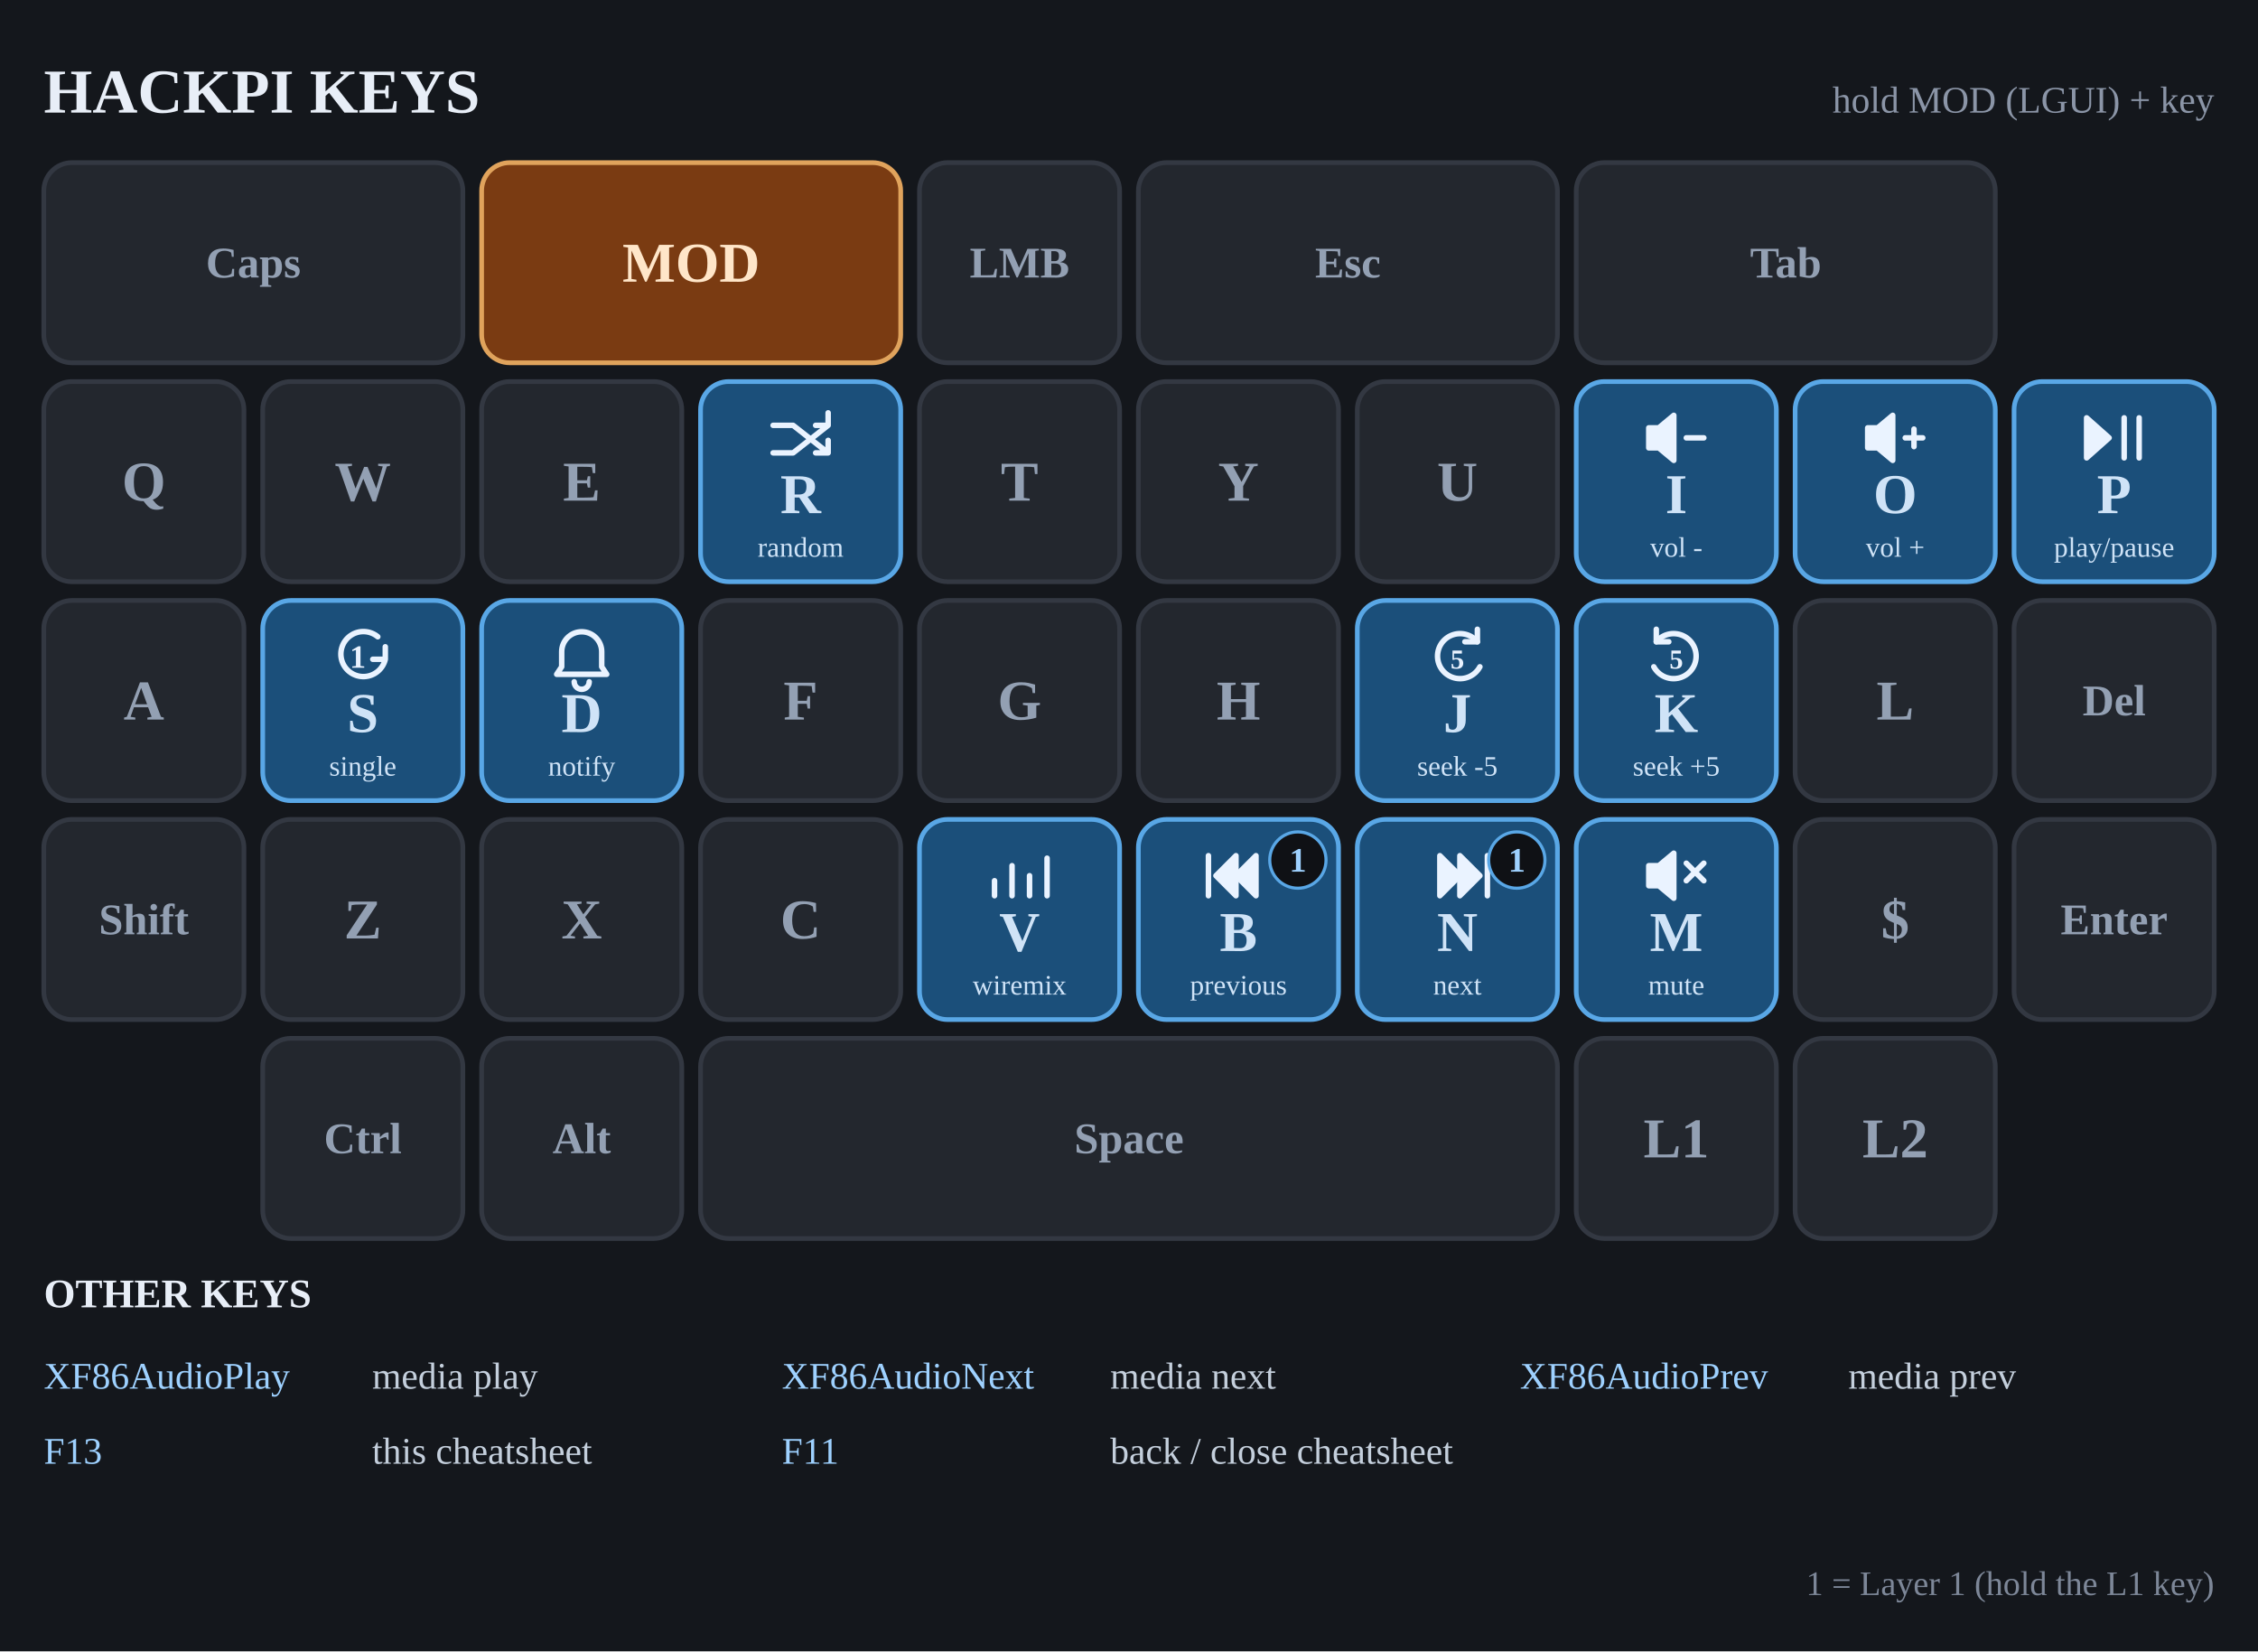
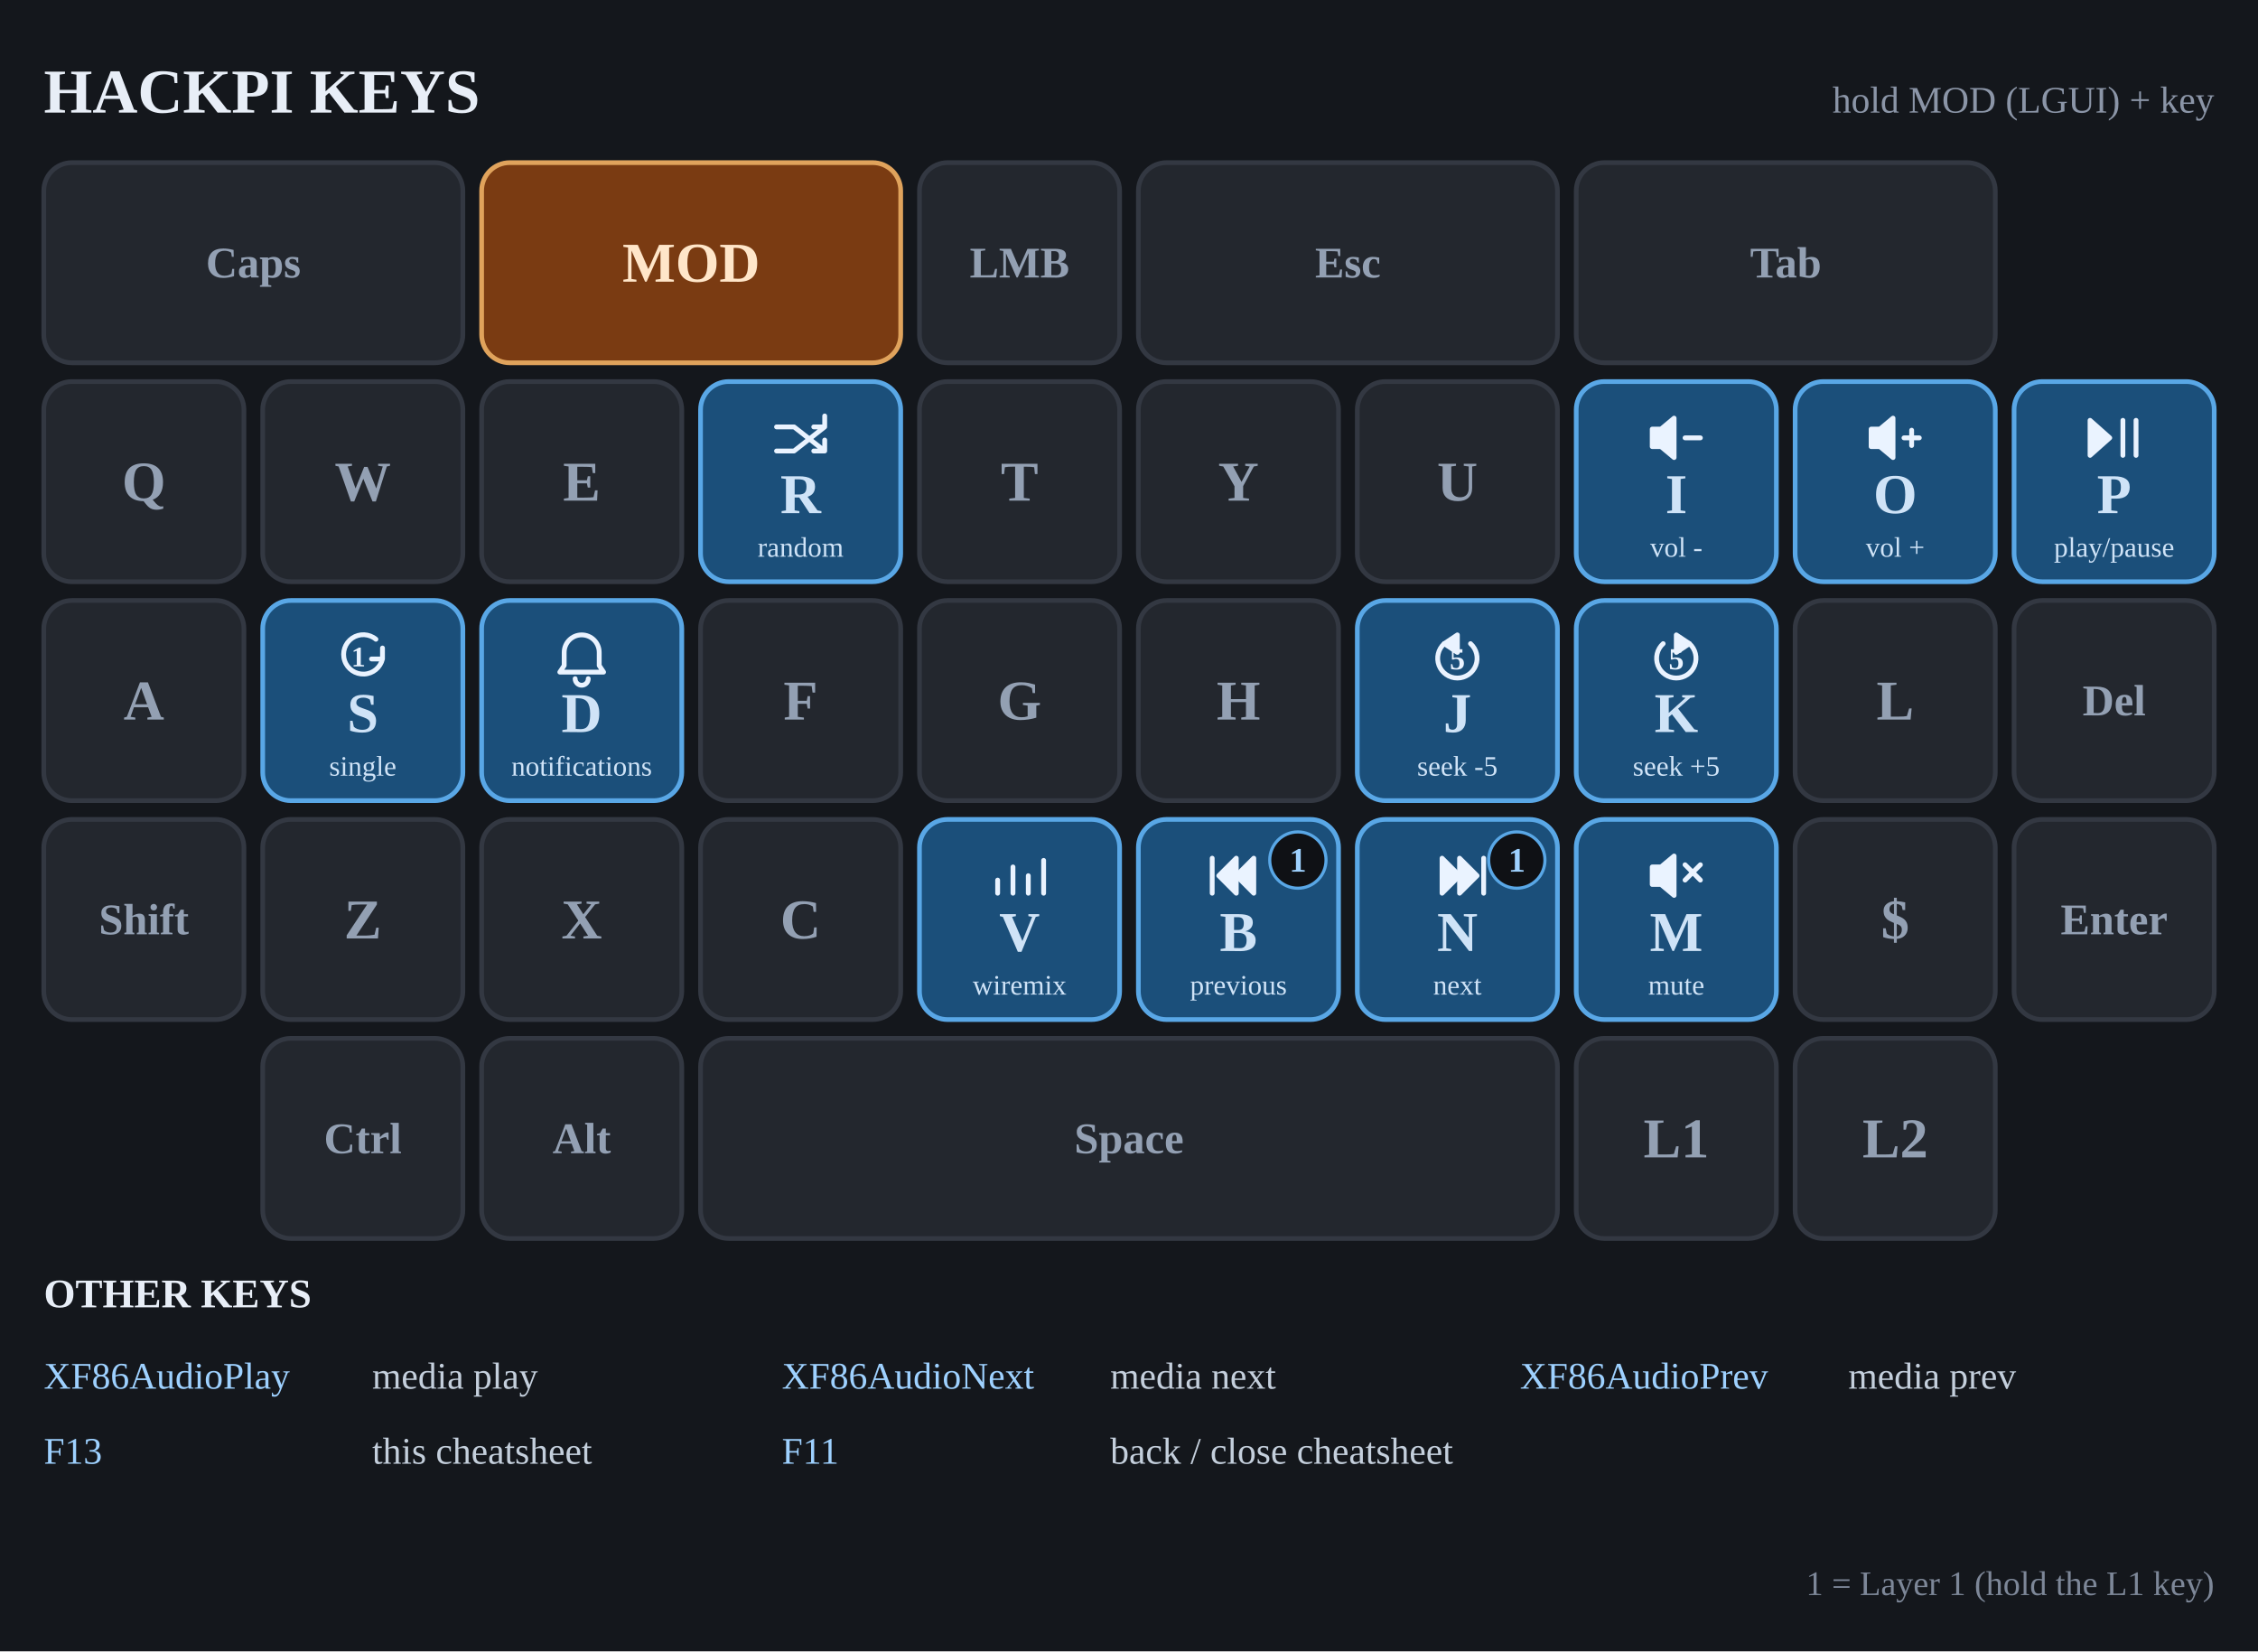
<svg xmlns="http://www.w3.org/2000/svg" width="722" height="528" viewBox="0 0 722 528">
  <rect width="722" height="528" fill="#14171c" />
  <text x="14" y="36" font-size="20" font-weight="bold" fill="#e8eef7">HACKPI KEYS</text>
  <text x="708" y="36" font-size="12" fill="#8b95a7" text-anchor="end">hold MOD (LGUI) + key</text>
  <rect x="14" y="52" width="134" height="64" rx="9" fill="#23272e" stroke="#333842" stroke-width="1.5" />
  <text x="81.0" y="84.0" font-size="14" font-weight="bold" fill="#93a0b3" text-anchor="middle" dominant-baseline="central">Caps</text>
  <rect x="154" y="52" width="134" height="64" rx="9" fill="#7a3b12" stroke="#e0a35c" stroke-width="1.5" />
  <text x="221.0" y="84.0" font-size="18" font-weight="bold" fill="#ffe6c9" text-anchor="middle" dominant-baseline="central">MOD</text>
  <rect x="294" y="52" width="64" height="64" rx="9" fill="#23272e" stroke="#333842" stroke-width="1.5" />
  <text x="326.0" y="84.0" font-size="14" font-weight="bold" fill="#93a0b3" text-anchor="middle" dominant-baseline="central">LMB</text>
  <rect x="364" y="52" width="134" height="64" rx="9" fill="#23272e" stroke="#333842" stroke-width="1.5" />
  <text x="431.0" y="84.0" font-size="14" font-weight="bold" fill="#93a0b3" text-anchor="middle" dominant-baseline="central">Esc</text>
  <rect x="504" y="52" width="134" height="64" rx="9" fill="#23272e" stroke="#333842" stroke-width="1.5" />
  <text x="571.0" y="84.0" font-size="14" font-weight="bold" fill="#93a0b3" text-anchor="middle" dominant-baseline="central">Tab</text>
  <rect x="14" y="122" width="64" height="64" rx="9" fill="#23272e" stroke="#333842" stroke-width="1.5" />
  <text x="46.0" y="154.0" font-size="18" font-weight="bold" fill="#93a0b3" text-anchor="middle" dominant-baseline="central">Q</text>
  <rect x="84" y="122" width="64" height="64" rx="9" fill="#23272e" stroke="#333842" stroke-width="1.5" />
  <text x="116.0" y="154.0" font-size="18" font-weight="bold" fill="#93a0b3" text-anchor="middle" dominant-baseline="central">W</text>
  <rect x="154" y="122" width="64" height="64" rx="9" fill="#23272e" stroke="#333842" stroke-width="1.5" />
  <text x="186.0" y="154.0" font-size="18" font-weight="bold" fill="#93a0b3" text-anchor="middle" dominant-baseline="central">E</text>
  <rect x="224" y="122" width="64" height="64" rx="9" fill="#1b4f7a" stroke="#59a7e6" stroke-width="1.5" />
-   <g transform="translate(256.0,140) scale(0.8)">
+   <g transform="translate(256.0,140) scale(0.7)">
    <path d="M -11,-5 L -3,-5 L 11,6 M 6,6 L 11,6 L 11,1" fill="none" stroke="#eaf3ff" stroke-width="2.2" stroke-linecap="round" stroke-linejoin="round" />
    <path d="M -11,6 L -3,6 L 11,-5 M 6,-5 L 11,-5 L 11,-10" fill="none" stroke="#eaf3ff" stroke-width="2.2" stroke-linecap="round" stroke-linejoin="round" />
  </g>
  <text x="256.0" y="178" font-size="9" fill="#cfe3f7" text-anchor="middle">random</text>
  <text x="256.0" y="158.0" font-size="18" font-weight="bold" fill="#cfe3f7" text-anchor="middle" dominant-baseline="central">R</text>
  <rect x="294" y="122" width="64" height="64" rx="9" fill="#23272e" stroke="#333842" stroke-width="1.5" />
  <text x="326.0" y="154.0" font-size="18" font-weight="bold" fill="#93a0b3" text-anchor="middle" dominant-baseline="central">T</text>
  <rect x="364" y="122" width="64" height="64" rx="9" fill="#23272e" stroke="#333842" stroke-width="1.5" />
  <text x="396.0" y="154.0" font-size="18" font-weight="bold" fill="#93a0b3" text-anchor="middle" dominant-baseline="central">Y</text>
  <rect x="434" y="122" width="64" height="64" rx="9" fill="#23272e" stroke="#333842" stroke-width="1.5" />
  <text x="466.0" y="154.0" font-size="18" font-weight="bold" fill="#93a0b3" text-anchor="middle" dominant-baseline="central">U</text>
  <rect x="504" y="122" width="64" height="64" rx="9" fill="#1b4f7a" stroke="#59a7e6" stroke-width="1.5" />
-   <g transform="translate(536.0,140) scale(0.8)">
+   <g transform="translate(536.0,140) scale(0.7)">
    <path d="M -11,-4 L -7,-4 L -1,-9 L -1,9 L -7,4 L -11,4 Z" fill="#eaf3ff" stroke="#eaf3ff" stroke-width="2.2" stroke-linecap="round" stroke-linejoin="round" />
    <path d="M 4,0 L 11,0" fill="none" stroke="#eaf3ff" stroke-width="2.2" stroke-linecap="round" stroke-linejoin="round" />
  </g>
  <text x="536.0" y="178" font-size="9" fill="#cfe3f7" text-anchor="middle">vol -</text>
  <text x="536.0" y="158.0" font-size="18" font-weight="bold" fill="#cfe3f7" text-anchor="middle" dominant-baseline="central">I</text>
  <rect x="574" y="122" width="64" height="64" rx="9" fill="#1b4f7a" stroke="#59a7e6" stroke-width="1.5" />
-   <g transform="translate(606.0,140) scale(0.8)">
+   <g transform="translate(606.0,140) scale(0.7)">
    <path d="M -11,-4 L -7,-4 L -1,-9 L -1,9 L -7,4 L -11,4 Z" fill="#eaf3ff" stroke="#eaf3ff" stroke-width="2.2" stroke-linecap="round" stroke-linejoin="round" />
    <path d="M 4,0 L 11,0 M 7.5,-3.5 L 7.5,3.5" fill="none" stroke="#eaf3ff" stroke-width="2.2" stroke-linecap="round" stroke-linejoin="round" />
  </g>
  <text x="606.0" y="178" font-size="9" fill="#cfe3f7" text-anchor="middle">vol +</text>
  <text x="606.0" y="158.0" font-size="18" font-weight="bold" fill="#cfe3f7" text-anchor="middle" dominant-baseline="central">O</text>
  <rect x="644" y="122" width="64" height="64" rx="9" fill="#1b4f7a" stroke="#59a7e6" stroke-width="1.5" />
-   <g transform="translate(676.0,140) scale(0.8)">
+   <g transform="translate(676.0,140) scale(0.7)">
    <path d="M -11,-8 L -2,0 L -11,8 Z" fill="#eaf3ff" stroke="#eaf3ff" stroke-width="2.2" stroke-linecap="round" stroke-linejoin="round" />
    <path d="M 4,-8 L 4,8 M 10,-8 L 10,8" fill="none" stroke="#eaf3ff" stroke-width="2.2" stroke-linecap="round" stroke-linejoin="round" />
  </g>
  <text x="676.0" y="178" font-size="9" fill="#cfe3f7" text-anchor="middle">play/pause</text>
  <text x="676.0" y="158.0" font-size="18" font-weight="bold" fill="#cfe3f7" text-anchor="middle" dominant-baseline="central">P</text>
  <rect x="14" y="192" width="64" height="64" rx="9" fill="#23272e" stroke="#333842" stroke-width="1.5" />
  <text x="46.0" y="224.0" font-size="18" font-weight="bold" fill="#93a0b3" text-anchor="middle" dominant-baseline="central">A</text>
  <rect x="84" y="192" width="64" height="64" rx="9" fill="#1b4f7a" stroke="#59a7e6" stroke-width="1.5" />
-   <g transform="translate(116.0,210) scale(0.8)">
+   <g transform="translate(116.0,210) scale(0.7)">
    <path d="M 6,-8 A 9,9 0 1 0 9,1 M 9,-4 L 9,1 L 4,1" fill="none" stroke="#eaf3ff" stroke-width="2.2" stroke-linecap="round" stroke-linejoin="round" />
    <text x="-2" y="0" font-size="13" font-weight="bold" fill="#eaf3ff" text-anchor="middle" dominant-baseline="central">1</text>
  </g>
  <text x="116.0" y="248" font-size="9" fill="#cfe3f7" text-anchor="middle">single</text>
  <text x="116.0" y="228.0" font-size="18" font-weight="bold" fill="#cfe3f7" text-anchor="middle" dominant-baseline="central">S</text>
  <rect x="154" y="192" width="64" height="64" rx="9" fill="#1b4f7a" stroke="#59a7e6" stroke-width="1.5" />
-   <g transform="translate(186.0,210) scale(0.8)">
+   <g transform="translate(186.0,210) scale(0.7)">
    <path d="M -8,4 L -8,-2 A 8,8 0 0 1 8,-2 L 8,4 L 10,7 L -10,7 Z" fill="none" stroke="#eaf3ff" stroke-width="2.2" stroke-linecap="round" stroke-linejoin="round" />
    <path d="M -3,10 A 3,3 0 0 0 3,10" fill="none" stroke="#eaf3ff" stroke-width="2.2" stroke-linecap="round" stroke-linejoin="round" />
  </g>
-   <text x="186.0" y="248" font-size="9" fill="#cfe3f7" text-anchor="middle">notify</text>
+   <text x="186.0" y="248" font-size="9" fill="#cfe3f7" text-anchor="middle">notifications</text>
  <text x="186.0" y="228.0" font-size="18" font-weight="bold" fill="#cfe3f7" text-anchor="middle" dominant-baseline="central">D</text>
  <rect x="224" y="192" width="64" height="64" rx="9" fill="#23272e" stroke="#333842" stroke-width="1.5" />
  <text x="256.0" y="224.0" font-size="18" font-weight="bold" fill="#93a0b3" text-anchor="middle" dominant-baseline="central">F</text>
  <rect x="294" y="192" width="64" height="64" rx="9" fill="#23272e" stroke="#333842" stroke-width="1.5" />
  <text x="326.0" y="224.0" font-size="18" font-weight="bold" fill="#93a0b3" text-anchor="middle" dominant-baseline="central">G</text>
  <rect x="364" y="192" width="64" height="64" rx="9" fill="#23272e" stroke="#333842" stroke-width="1.5" />
  <text x="396.0" y="224.0" font-size="18" font-weight="bold" fill="#93a0b3" text-anchor="middle" dominant-baseline="central">H</text>
  <rect x="434" y="192" width="64" height="64" rx="9" fill="#1b4f7a" stroke="#59a7e6" stroke-width="1.5" />
-   <g transform="translate(466.0,210) scale(0.8)">
-     <path d="M 8,-6 A 9,9 0 1 0 9,4" fill="none" stroke="#eaf3ff" stroke-width="2.2" stroke-linecap="round" stroke-linejoin="round" />
-     <path d="M 8,-11 L 8,-6 L 3,-6" fill="none" stroke="#eaf3ff" stroke-width="2.2" stroke-linecap="round" stroke-linejoin="round" />
-     <text x="0" y="1" font-size="11" font-weight="bold" fill="#eaf3ff" text-anchor="middle" dominant-baseline="central">5</text>
+   <g transform="translate(466.0,210) scale(0.7)">
+     <path d="M -6,-6 A 9,9 0 1 0 6,-6" fill="none" stroke="#eaf3ff" stroke-width="2.2" stroke-linecap="round" stroke-linejoin="round" />
+     <path d="M -6,-6 L 0,-10 L 0,-2 Z" fill="#eaf3ff" stroke="#eaf3ff" stroke-width="2.2" stroke-linecap="round" stroke-linejoin="round" />
+     <text x="0" y="1" font-size="14" font-weight="bold" fill="#eaf3ff" text-anchor="middle" dominant-baseline="central">5</text>
  </g>
  <text x="466.0" y="248" font-size="9" fill="#cfe3f7" text-anchor="middle">seek -5</text>
  <text x="466.0" y="228.0" font-size="18" font-weight="bold" fill="#cfe3f7" text-anchor="middle" dominant-baseline="central">J</text>
  <rect x="504" y="192" width="64" height="64" rx="9" fill="#1b4f7a" stroke="#59a7e6" stroke-width="1.5" />
-   <g transform="translate(536.0,210) scale(0.8)">
-     <path d="M -8,-6 A 9,9 0 1 1 -9,4" fill="none" stroke="#eaf3ff" stroke-width="2.2" stroke-linecap="round" stroke-linejoin="round" />
-     <path d="M -8,-11 L -8,-6 L -3,-6" fill="none" stroke="#eaf3ff" stroke-width="2.2" stroke-linecap="round" stroke-linejoin="round" />
-     <text x="0" y="1" font-size="11" font-weight="bold" fill="#eaf3ff" text-anchor="middle" dominant-baseline="central">5</text>
+   <g transform="translate(536.0,210) scale(0.7)">
+     <path d="M 6,-6 A 9,9 0 1 1 -6,-6" fill="none" stroke="#eaf3ff" stroke-width="2.2" stroke-linecap="round" stroke-linejoin="round" />
+     <path d="M 6,-6 L 0,-10 L 0,-2 Z" fill="#eaf3ff" stroke="#eaf3ff" stroke-width="2.2" stroke-linecap="round" stroke-linejoin="round" />
+     <text x="0" y="1" font-size="14" font-weight="bold" fill="#eaf3ff" text-anchor="middle" dominant-baseline="central">5</text>
  </g>
  <text x="536.0" y="248" font-size="9" fill="#cfe3f7" text-anchor="middle">seek +5</text>
  <text x="536.0" y="228.0" font-size="18" font-weight="bold" fill="#cfe3f7" text-anchor="middle" dominant-baseline="central">K</text>
  <rect x="574" y="192" width="64" height="64" rx="9" fill="#23272e" stroke="#333842" stroke-width="1.5" />
  <text x="606.0" y="224.0" font-size="18" font-weight="bold" fill="#93a0b3" text-anchor="middle" dominant-baseline="central">L</text>
  <rect x="644" y="192" width="64" height="64" rx="9" fill="#23272e" stroke="#333842" stroke-width="1.5" />
  <text x="676.0" y="224.0" font-size="14" font-weight="bold" fill="#93a0b3" text-anchor="middle" dominant-baseline="central">Del</text>
  <rect x="14" y="262" width="64" height="64" rx="9" fill="#23272e" stroke="#333842" stroke-width="1.5" />
  <text x="46.0" y="294.0" font-size="14" font-weight="bold" fill="#93a0b3" text-anchor="middle" dominant-baseline="central">Shift</text>
  <rect x="84" y="262" width="64" height="64" rx="9" fill="#23272e" stroke="#333842" stroke-width="1.5" />
  <text x="116.0" y="294.0" font-size="18" font-weight="bold" fill="#93a0b3" text-anchor="middle" dominant-baseline="central">Z</text>
  <rect x="154" y="262" width="64" height="64" rx="9" fill="#23272e" stroke="#333842" stroke-width="1.5" />
  <text x="186.0" y="294.0" font-size="18" font-weight="bold" fill="#93a0b3" text-anchor="middle" dominant-baseline="central">X</text>
  <rect x="224" y="262" width="64" height="64" rx="9" fill="#23272e" stroke="#333842" stroke-width="1.5" />
  <text x="256.0" y="294.0" font-size="18" font-weight="bold" fill="#93a0b3" text-anchor="middle" dominant-baseline="central">C</text>
  <rect x="294" y="262" width="64" height="64" rx="9" fill="#1b4f7a" stroke="#59a7e6" stroke-width="1.5" />
-   <g transform="translate(326.0,280) scale(0.8)">
+   <g transform="translate(326.0,280) scale(0.7)">
    <path d="M -10,8 L -10,2" fill="none" stroke="#eaf3ff" stroke-width="2.2" stroke-linecap="round" stroke-linejoin="round" />
    <path d="M -3,8 L -3,-4" fill="none" stroke="#eaf3ff" stroke-width="2.2" stroke-linecap="round" stroke-linejoin="round" />
    <path d="M 4,8 L 4,0" fill="none" stroke="#eaf3ff" stroke-width="2.2" stroke-linecap="round" stroke-linejoin="round" />
    <path d="M 11,8 L 11,-7" fill="none" stroke="#eaf3ff" stroke-width="2.2" stroke-linecap="round" stroke-linejoin="round" />
  </g>
  <text x="326.0" y="318" font-size="9" fill="#cfe3f7" text-anchor="middle">wiremix</text>
  <text x="326.0" y="298.0" font-size="18" font-weight="bold" fill="#cfe3f7" text-anchor="middle" dominant-baseline="central">V</text>
  <rect x="364" y="262" width="64" height="64" rx="9" fill="#1b4f7a" stroke="#59a7e6" stroke-width="1.5" />
-   <g transform="translate(396.0,280) scale(0.8)">
+   <g transform="translate(396.0,280) scale(0.7)">
    <path d="M -12,-8 L -12,8" fill="none" stroke="#eaf3ff" stroke-width="2.2" stroke-linecap="round" stroke-linejoin="round" />
    <path d="M -9,0 L -1,-8 L -1,8 Z" fill="#eaf3ff" stroke="#eaf3ff" stroke-width="2.2" stroke-linecap="round" stroke-linejoin="round" />
    <path d="M -1,0 L 7,-8 L 7,8 Z" fill="#eaf3ff" stroke="#eaf3ff" stroke-width="2.2" stroke-linecap="round" stroke-linejoin="round" />
  </g>
  <text x="396.0" y="318" font-size="9" fill="#cfe3f7" text-anchor="middle">previous</text>
  <circle cx="415" cy="275" r="9" fill="#0f1115" stroke="#59a7e6" />
  <text x="415" y="275" font-size="11" font-weight="bold" fill="#9ed1ff" text-anchor="middle" dominant-baseline="central">1</text>
  <text x="396.0" y="298.0" font-size="18" font-weight="bold" fill="#cfe3f7" text-anchor="middle" dominant-baseline="central">B</text>
  <rect x="434" y="262" width="64" height="64" rx="9" fill="#1b4f7a" stroke="#59a7e6" stroke-width="1.5" />
-   <g transform="translate(466.0,280) scale(0.8)">
+   <g transform="translate(466.0,280) scale(0.7)">
    <path d="M 12,-8 L 12,8" fill="none" stroke="#eaf3ff" stroke-width="2.2" stroke-linecap="round" stroke-linejoin="round" />
    <path d="M 9,0 L 1,-8 L 1,8 Z" fill="#eaf3ff" stroke="#eaf3ff" stroke-width="2.2" stroke-linecap="round" stroke-linejoin="round" />
    <path d="M 1,0 L -7,-8 L -7,8 Z" fill="#eaf3ff" stroke="#eaf3ff" stroke-width="2.2" stroke-linecap="round" stroke-linejoin="round" />
  </g>
  <text x="466.0" y="318" font-size="9" fill="#cfe3f7" text-anchor="middle">next</text>
  <circle cx="485" cy="275" r="9" fill="#0f1115" stroke="#59a7e6" />
  <text x="485" y="275" font-size="11" font-weight="bold" fill="#9ed1ff" text-anchor="middle" dominant-baseline="central">1</text>
  <text x="466.0" y="298.0" font-size="18" font-weight="bold" fill="#cfe3f7" text-anchor="middle" dominant-baseline="central">N</text>
  <rect x="504" y="262" width="64" height="64" rx="9" fill="#1b4f7a" stroke="#59a7e6" stroke-width="1.5" />
-   <g transform="translate(536.0,280) scale(0.8)">
+   <g transform="translate(536.0,280) scale(0.7)">
    <path d="M -11,-4 L -7,-4 L -1,-9 L -1,9 L -7,4 L -11,4 Z" fill="#eaf3ff" stroke="#eaf3ff" stroke-width="2.2" stroke-linecap="round" stroke-linejoin="round" />
    <path d="M 4,-5 L 11,2 M 11,-5 L 4,2" fill="none" stroke="#eaf3ff" stroke-width="2.2" stroke-linecap="round" stroke-linejoin="round" />
  </g>
  <text x="536.0" y="318" font-size="9" fill="#cfe3f7" text-anchor="middle">mute</text>
  <text x="536.0" y="298.0" font-size="18" font-weight="bold" fill="#cfe3f7" text-anchor="middle" dominant-baseline="central">M</text>
  <rect x="574" y="262" width="64" height="64" rx="9" fill="#23272e" stroke="#333842" stroke-width="1.5" />
  <text x="606.0" y="294.0" font-size="18" font-weight="bold" fill="#93a0b3" text-anchor="middle" dominant-baseline="central">$</text>
  <rect x="644" y="262" width="64" height="64" rx="9" fill="#23272e" stroke="#333842" stroke-width="1.5" />
  <text x="676.0" y="294.0" font-size="14" font-weight="bold" fill="#93a0b3" text-anchor="middle" dominant-baseline="central">Enter</text>
  <rect x="84" y="332" width="64" height="64" rx="9" fill="#23272e" stroke="#333842" stroke-width="1.5" />
  <text x="116.0" y="364.0" font-size="14" font-weight="bold" fill="#93a0b3" text-anchor="middle" dominant-baseline="central">Ctrl</text>
  <rect x="154" y="332" width="64" height="64" rx="9" fill="#23272e" stroke="#333842" stroke-width="1.5" />
  <text x="186.0" y="364.0" font-size="14" font-weight="bold" fill="#93a0b3" text-anchor="middle" dominant-baseline="central">Alt</text>
  <rect x="224" y="332" width="274" height="64" rx="9" fill="#23272e" stroke="#333842" stroke-width="1.5" />
  <text x="361.0" y="364.0" font-size="14" font-weight="bold" fill="#93a0b3" text-anchor="middle" dominant-baseline="central">Space</text>
  <rect x="504" y="332" width="64" height="64" rx="9" fill="#23272e" stroke="#333842" stroke-width="1.5" />
  <text x="536.0" y="364.0" font-size="18" font-weight="bold" fill="#93a0b3" text-anchor="middle" dominant-baseline="central">L1</text>
  <rect x="574" y="332" width="64" height="64" rx="9" fill="#23272e" stroke="#333842" stroke-width="1.5" />
  <text x="606.0" y="364.0" font-size="18" font-weight="bold" fill="#93a0b3" text-anchor="middle" dominant-baseline="central">L2</text>
  <text x="14" y="418" font-size="13" font-weight="bold" fill="#e8eef7">OTHER KEYS</text>
  <text x="14" y="444" font-size="12" fill="#9ed1ff">XF86AudioPlay</text>
  <text x="119" y="444" font-size="12" fill="#c4cfdc">media play</text>
  <text x="250" y="444" font-size="12" fill="#9ed1ff">XF86AudioNext</text>
  <text x="355" y="444" font-size="12" fill="#c4cfdc">media next</text>
  <text x="486" y="444" font-size="12" fill="#9ed1ff">XF86AudioPrev</text>
  <text x="591" y="444" font-size="12" fill="#c4cfdc">media prev</text>
  <text x="14" y="468" font-size="12" fill="#9ed1ff">F13</text>
  <text x="119" y="468" font-size="12" fill="#c4cfdc">this cheatsheet</text>
  <text x="250" y="468" font-size="12" fill="#9ed1ff">F11</text>
  <text x="355" y="468" font-size="12" fill="#c4cfdc">back / close cheatsheet</text>
  <text x="708" y="510" font-size="11" fill="#7d8798" text-anchor="end">1 = Layer 1 (hold the L1 key)</text>
</svg>
